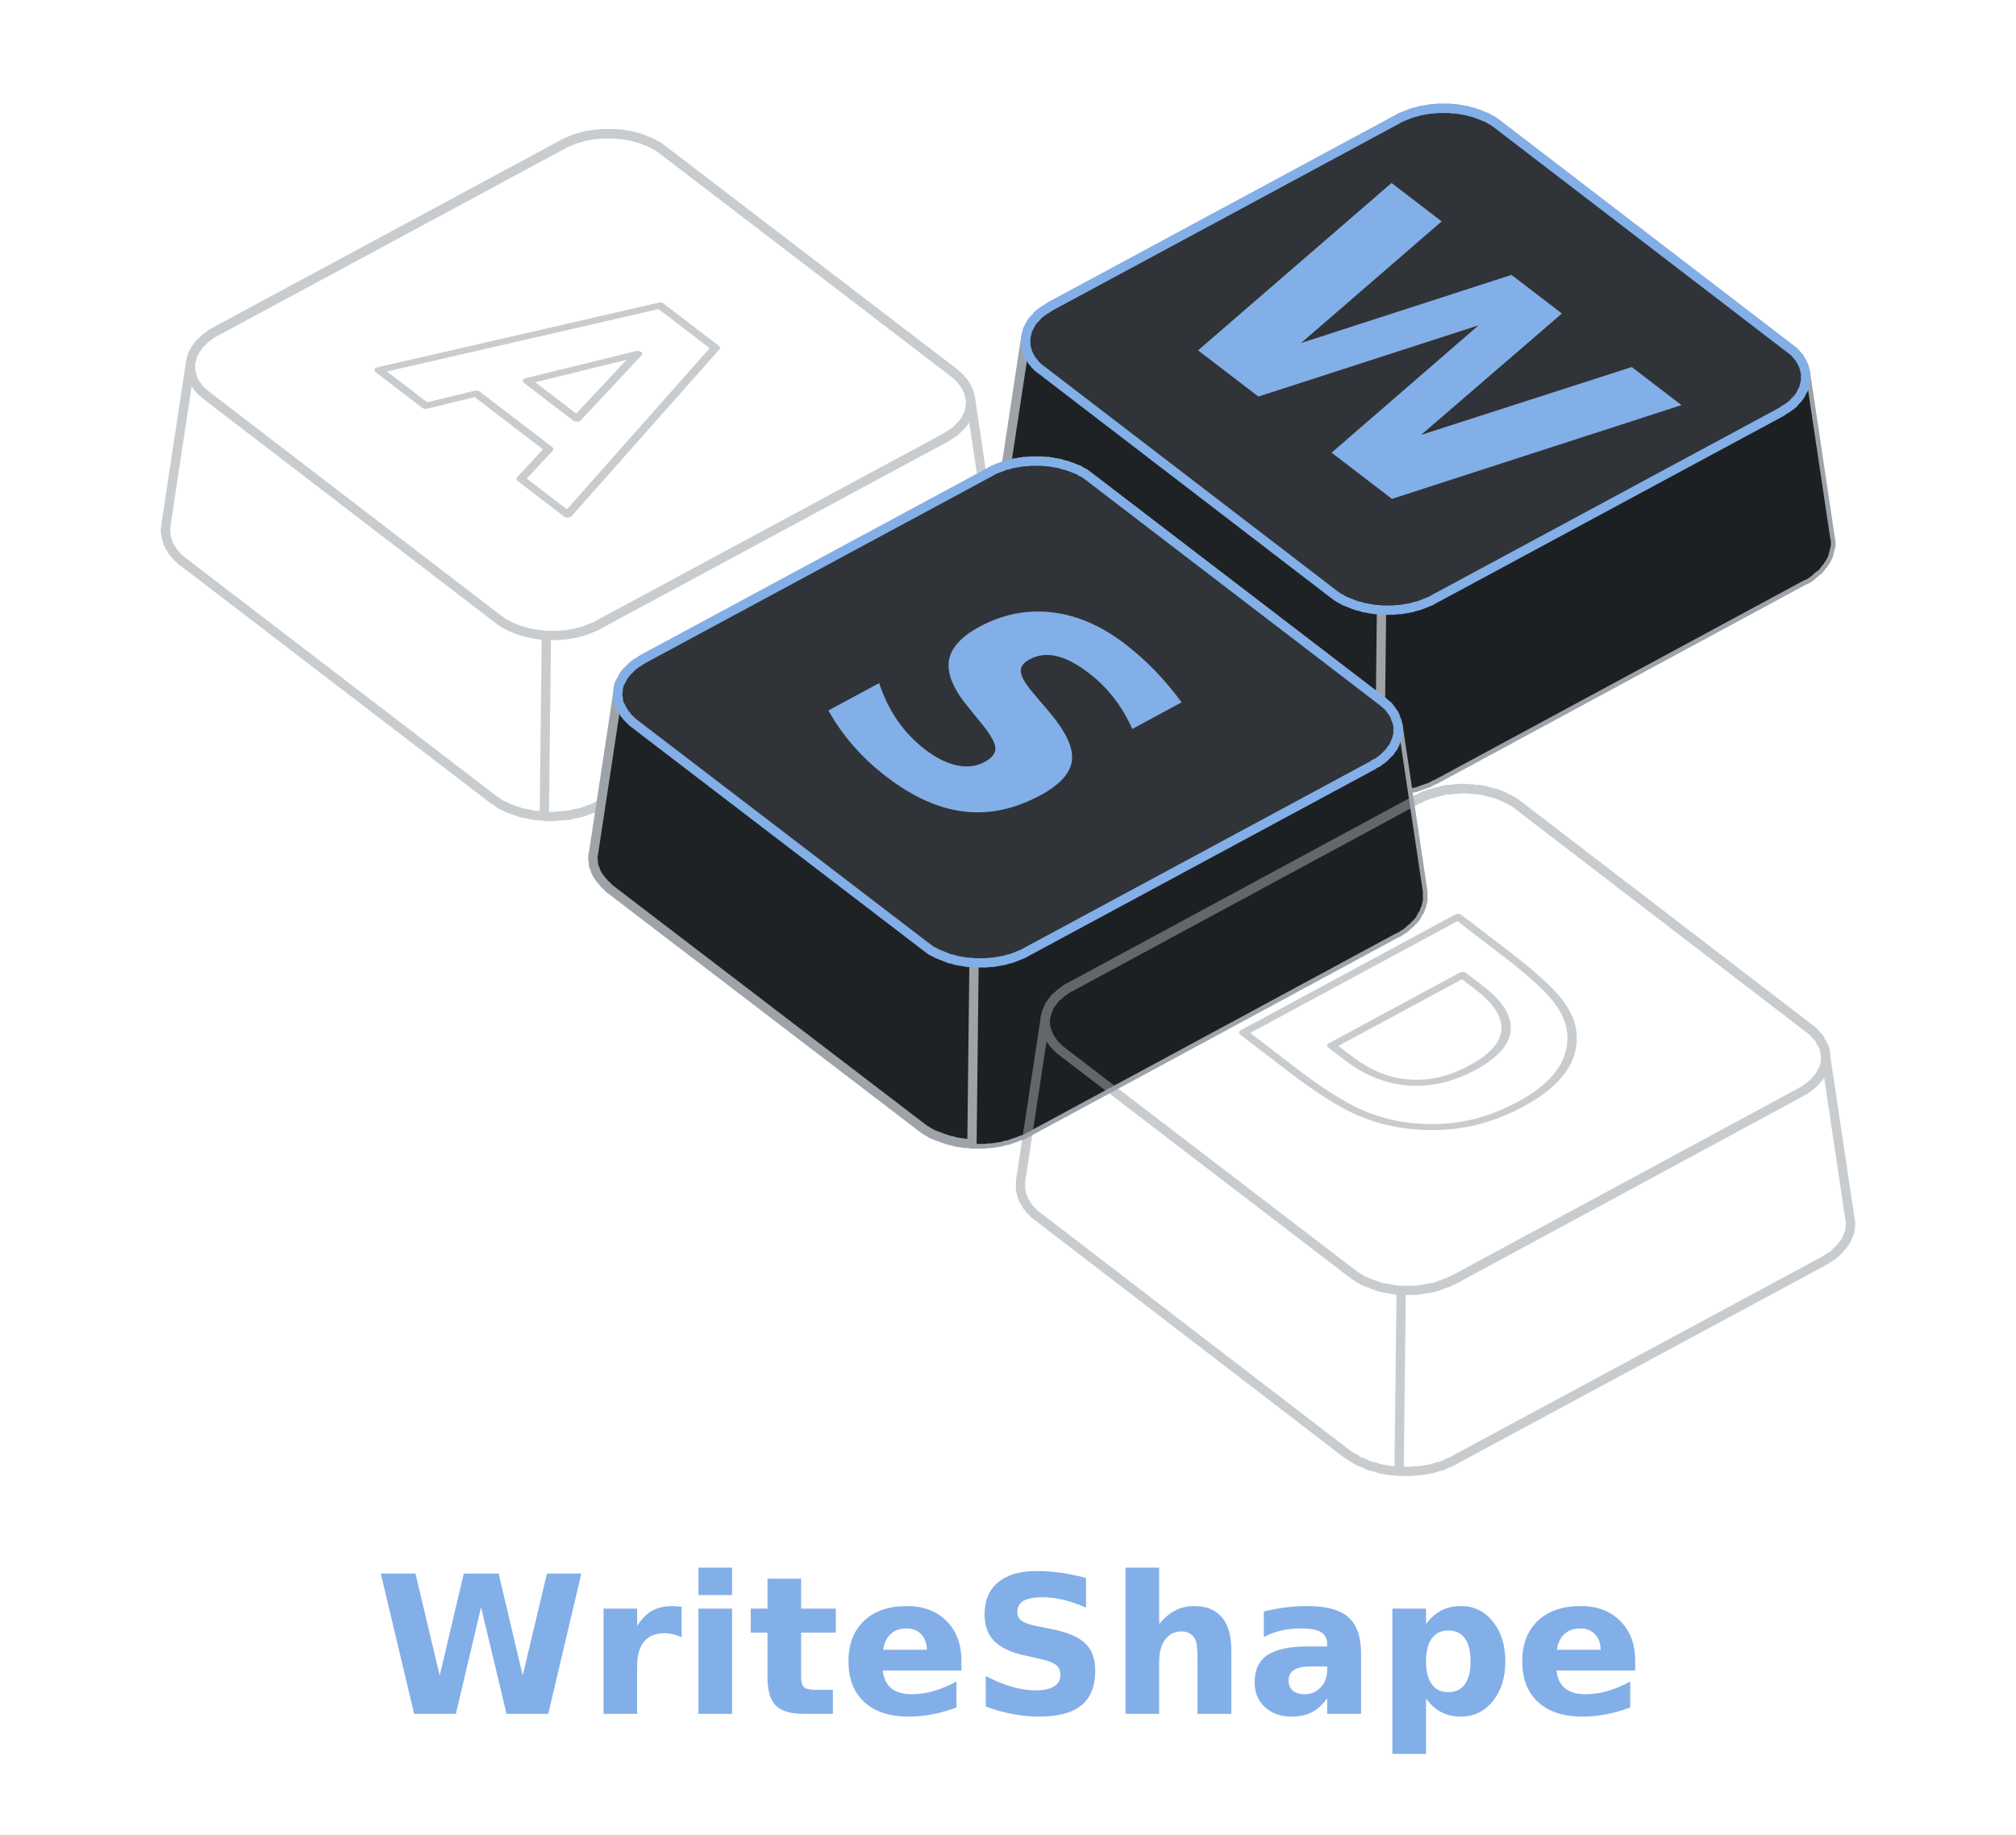
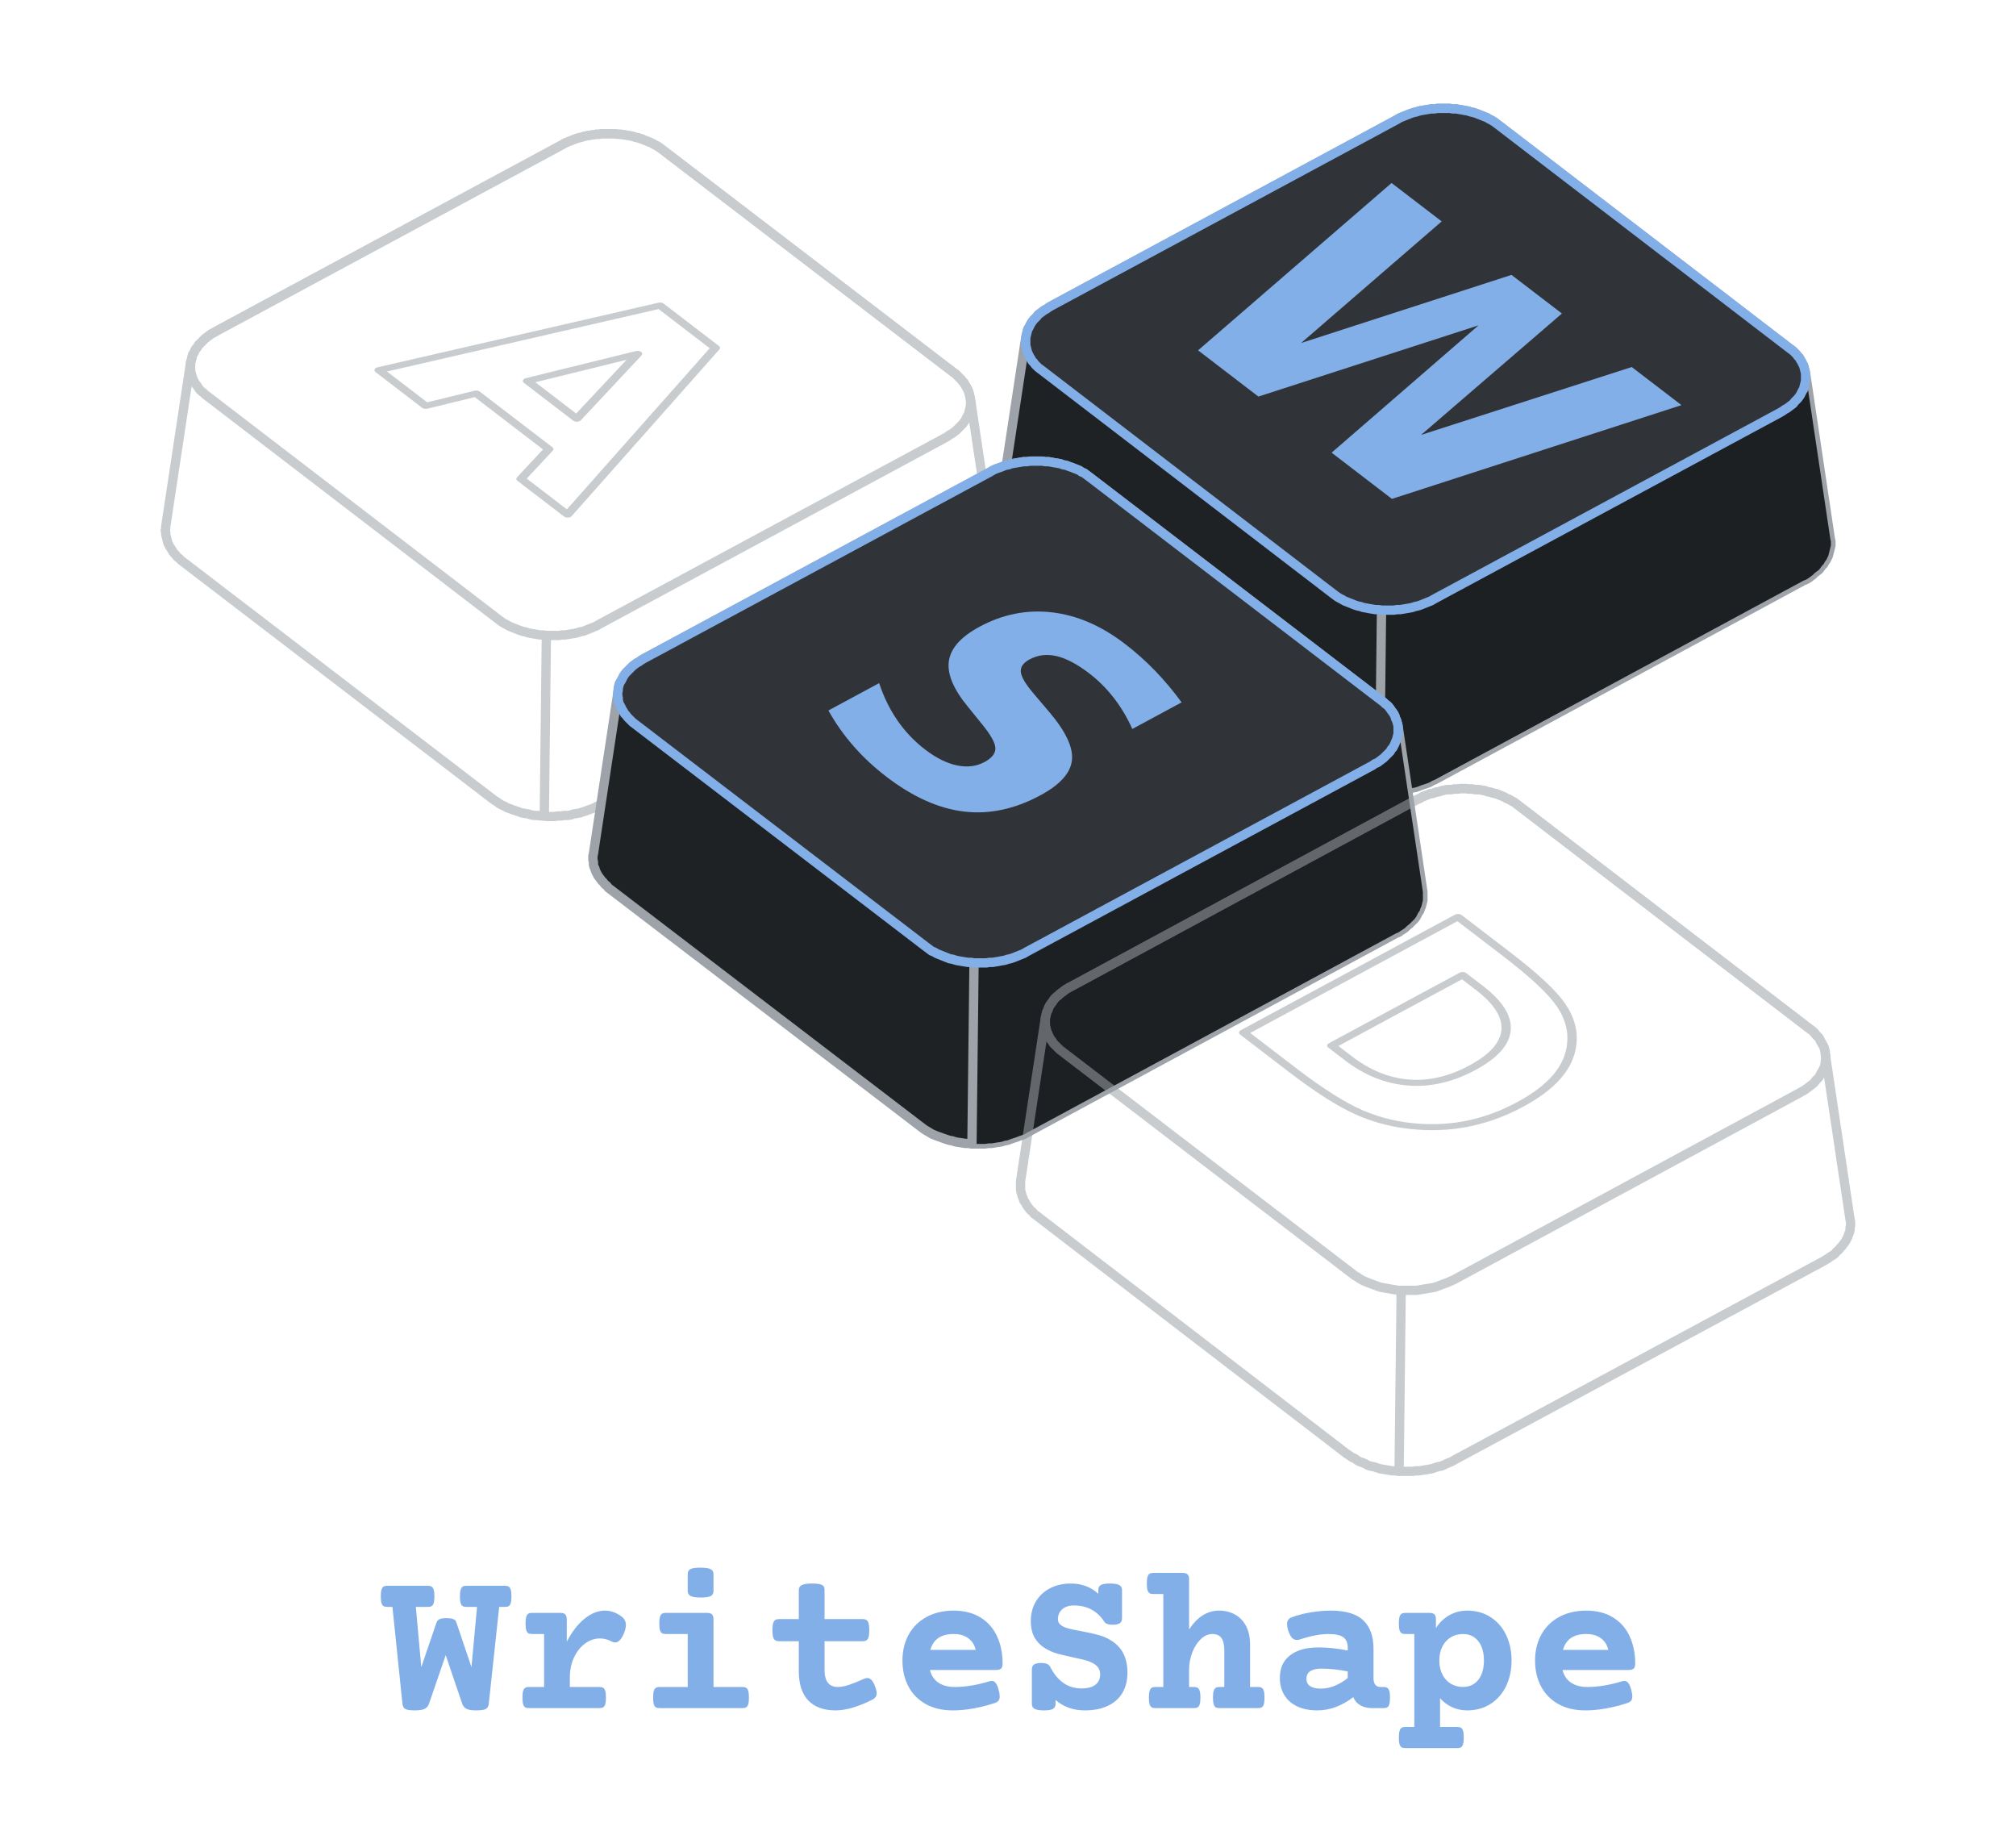
- <svg xmlns="http://www.w3.org/2000/svg" width="900" height="819" viewBox="0 0 900 819" fill="none" role="img" aria-label="WriteShape" focusable="false">
+ <svg xmlns="http://www.w3.org/2000/svg" width="900" height="817" viewBox="0 0 900 817" fill="none" role="img" aria-label="WriteShape" focusable="false">
  <g transform="translate(631.9877 233.9838) scale(230.8589)">
    <g>
      <polygon points="-0.803,-0.037 -0.803,-0.041 -0.802,-0.045 -0.754,-0.361 -0.753,-0.365 -0.752,-0.369 -0.751,-0.373 -0.75,-0.377 -0.748,-0.38 -0.746,-0.384 -0.744,-0.388 -0.742,-0.391 -0.739,-0.395 -0.736,-0.398 -0.733,-0.401 -0.73,-0.405 -0.726,-0.408 -0.722,-0.411 -0.718,-0.414 -0.714,-0.416 -0.71,-0.419 -0.705,-0.422 -0.035,-0.783 -0.03,-0.786 -0.025,-0.788 -0.02,-0.79 -0.015,-0.792 -0.01,-0.794 -0.004,-0.796 0.001,-0.797 0.007,-0.799 0.012,-0.8 0.018,-0.801 0.024,-0.802 0.03,-0.803 0.036,-0.803 0.042,-0.804 0.048,-0.804 0.054,-0.804 0.06,-0.804 0.066,-0.804 0.072,-0.803 0.078,-0.803 0.084,-0.802 0.09,-0.801 0.095,-0.8 0.101,-0.799 0.107,-0.797 0.112,-0.796 0.118,-0.794 0.123,-0.792 0.128,-0.79 0.133,-0.788 0.138,-0.786 0.143,-0.783 0.147,-0.781 0.152,-0.778 0.156,-0.775 0.16,-0.772 0.722,-0.341 0.726,-0.338 0.73,-0.335 0.733,-0.332 0.736,-0.329 0.739,-0.325 0.742,-0.322 0.744,-0.318 0.746,-0.315 0.748,-0.311 0.75,-0.307 0.751,-0.304 0.752,-0.3 0.753,-0.296 0.754,-0.292 0.802,0.029 0.803,0.033 0.803,0.037 0.803,0.041 0.802,0.045 0.801,0.049 0.8,0.053 0.799,0.057 0.798,0.061 0.796,0.065 0.794,0.069 0.791,0.073 0.789,0.077 0.786,0.08 0.783,0.084 0.78,0.088 0.776,0.091 0.772,0.094 0.768,0.098 0.764,0.101 0.76,0.104 0.755,0.107 0.75,0.109 0.037,0.494 0.032,0.496 0.027,0.499 0.022,0.501 0.016,0.503 0.01,0.505 0.005,0.507 -0.001,0.509 -0.007,0.51 -0.013,0.512 -0.019,0.513 -0.026,0.514 -0.032,0.514 -0.038,0.515 -0.045,0.516 -0.051,0.516 -0.057,0.516 -0.064,0.516 -0.07,0.516 -0.077,0.515 -0.083,0.514 -0.089,0.514 -0.095,0.513 -0.102,0.512 -0.108,0.51 -0.114,0.509 -0.119,0.507 -0.125,0.505 -0.131,0.503 -0.136,0.501 -0.142,0.499 -0.147,0.496 -0.152,0.494 -0.157,0.491 -0.161,0.488 -0.166,0.485 -0.17,0.482 -0.768,0.024 -0.772,0.021 -0.776,0.017 -0.78,0.014 -0.783,0.01 -0.786,0.007 -0.789,0.003 -0.791,-0.001 -0.794,-0.005 -0.796,-0.008 -0.798,-0.012 -0.799,-0.016 -0.8,-0.02 -0.801,-0.025 -0.802,-0.029 -0.803,-0.033" fill="#1f2225" stroke="#9da3a8" stroke-width=".018" stroke-linejoin="round" />
      <polygon points="0.754,-0.292 0.754,-0.288 0.754,-0.284 0.754,-0.28 0.754,-0.277 0.753,-0.273 0.752,-0.269 0.751,-0.265 0.75,-0.261 0.748,-0.258 0.746,-0.254 0.744,-0.25 0.742,-0.247 0.739,-0.243 0.736,-0.24 0.733,-0.237 0.73,-0.233 0.726,-0.23 0.722,-0.227 0.718,-0.224 0.714,-0.222 0.71,-0.219 0.705,-0.216 0.035,0.145 0.03,0.148 0.025,0.15 0.02,0.152 0.015,0.154 0.01,0.156 0.004,0.158 -0.001,0.159 -0.007,0.161 -0.012,0.162 -0.018,0.163 -0.024,0.164 -0.03,0.165 -0.036,0.165 -0.042,0.166 -0.048,0.166 -0.054,0.166 -0.06,0.166 -0.066,0.166 -0.07,0.516 -0.064,0.516 -0.057,0.516 -0.051,0.516 -0.045,0.516 -0.038,0.515 -0.032,0.514 -0.026,0.514 -0.019,0.513 -0.013,0.512 -0.007,0.51 -0.001,0.509 0.005,0.507 0.01,0.505 0.016,0.503 0.022,0.501 0.027,0.499 0.032,0.496 0.037,0.494 0.75,0.109 0.755,0.107 0.76,0.104 0.764,0.101 0.768,0.098 0.772,0.094 0.776,0.091 0.78,0.088 0.783,0.084 0.786,0.08 0.789,0.077 0.791,0.073 0.794,0.069 0.796,0.065 0.798,0.061 0.799,0.057 0.8,0.053 0.801,0.049 0.802,0.045 0.803,0.041 0.803,0.037 0.803,0.033 0.802,0.029" fill="#1d2023" />
      <path d="M-0.066,0.166 L-0.07,0.516" stroke="#9da3a8" stroke-width=".018" stroke-linecap="round" />
      <polygon points="0.722,-0.341 0.726,-0.338 0.73,-0.335 0.733,-0.332 0.736,-0.329 0.739,-0.325 0.742,-0.322 0.744,-0.318 0.746,-0.315 0.748,-0.311 0.75,-0.307 0.751,-0.304 0.752,-0.3 0.753,-0.296 0.754,-0.292 0.754,-0.288 0.754,-0.284 0.754,-0.28 0.754,-0.277 0.753,-0.273 0.752,-0.269 0.751,-0.265 0.75,-0.261 0.748,-0.258 0.746,-0.254 0.744,-0.25 0.742,-0.247 0.739,-0.243 0.736,-0.24 0.733,-0.237 0.73,-0.233 0.726,-0.23 0.722,-0.227 0.718,-0.224 0.714,-0.222 0.71,-0.219 0.705,-0.216 0.035,0.145 0.03,0.148 0.025,0.15 0.02,0.152 0.015,0.154 0.01,0.156 0.004,0.158 -0.001,0.159 -0.007,0.161 -0.012,0.162 -0.018,0.163 -0.024,0.164 -0.03,0.165 -0.036,0.165 -0.042,0.166 -0.048,0.166 -0.054,0.166 -0.06,0.166 -0.066,0.166 -0.072,0.165 -0.078,0.165 -0.084,0.164 -0.09,0.163 -0.095,0.162 -0.101,0.161 -0.107,0.159 -0.112,0.158 -0.118,0.156 -0.123,0.154 -0.128,0.152 -0.133,0.15 -0.138,0.148 -0.143,0.145 -0.147,0.143 -0.152,0.14 -0.156,0.137 -0.16,0.134 -0.722,-0.297 -0.726,-0.3 -0.73,-0.303 -0.733,-0.306 -0.736,-0.309 -0.739,-0.313 -0.742,-0.316 -0.744,-0.32 -0.746,-0.323 -0.748,-0.327 -0.75,-0.331 -0.751,-0.334 -0.752,-0.338 -0.753,-0.342 -0.754,-0.346 -0.754,-0.35 -0.754,-0.354 -0.754,-0.358 -0.754,-0.361 -0.753,-0.365 -0.752,-0.369 -0.751,-0.373 -0.75,-0.377 -0.748,-0.38 -0.746,-0.384 -0.744,-0.388 -0.742,-0.391 -0.739,-0.395 -0.736,-0.398 -0.733,-0.401 -0.73,-0.405 -0.726,-0.408 -0.722,-0.411 -0.718,-0.414 -0.714,-0.416 -0.71,-0.419 -0.705,-0.422 -0.035,-0.783 -0.03,-0.786 -0.025,-0.788 -0.02,-0.79 -0.015,-0.792 -0.01,-0.794 -0.004,-0.796 0.001,-0.797 0.007,-0.799 0.012,-0.8 0.018,-0.801 0.024,-0.802 0.03,-0.803 0.036,-0.803 0.042,-0.804 0.048,-0.804 0.054,-0.804 0.06,-0.804 0.066,-0.804 0.072,-0.803 0.078,-0.803 0.084,-0.802 0.09,-0.801 0.095,-0.8 0.101,-0.799 0.107,-0.797 0.112,-0.796 0.118,-0.794 0.123,-0.792 0.128,-0.79 0.133,-0.788 0.138,-0.786 0.143,-0.783 0.147,-0.781 0.152,-0.778 0.156,-0.775 0.16,-0.772" fill="#303438" stroke="#83afe8" stroke-width=".018" stroke-linejoin="round" />
      <path d="M61 1493H430L688 408L944 1493H1315L1571 408L1829 1493H2195L1843 0H1399L1128 1135L860 0H416Z" transform="matrix(0.0002626982,0.0002012385,0.0003130715,-0.0001688591,-0.5300314,-0.4199347)" fill="#83afe8" />
    </g>
    <g opacity="0.55">
      <polygon points="-2.418,0.012 -2.417,0.008 -2.417,0.004 -2.369,-0.313 -2.368,-0.316 -2.367,-0.32 -2.366,-0.324 -2.365,-0.328 -2.363,-0.331 -2.361,-0.335 -2.359,-0.339 -2.356,-0.342 -2.354,-0.346 -2.351,-0.349 -2.348,-0.352 -2.344,-0.356 -2.341,-0.359 -2.337,-0.362 -2.333,-0.365 -2.329,-0.368 -2.325,-0.37 -2.32,-0.373 -1.65,-0.734 -1.645,-0.737 -1.64,-0.739 -1.635,-0.741 -1.63,-0.743 -1.625,-0.745 -1.619,-0.747 -1.614,-0.748 -1.608,-0.75 -1.603,-0.751 -1.597,-0.752 -1.591,-0.753 -1.585,-0.754 -1.579,-0.754 -1.573,-0.755 -1.567,-0.755 -1.561,-0.755 -1.555,-0.755 -1.549,-0.755 -1.543,-0.754 -1.537,-0.754 -1.531,-0.753 -1.525,-0.752 -1.519,-0.751 -1.514,-0.75 -1.508,-0.748 -1.503,-0.747 -1.497,-0.745 -1.492,-0.743 -1.487,-0.741 -1.482,-0.739 -1.477,-0.737 -1.472,-0.734 -1.468,-0.732 -1.463,-0.729 -1.459,-0.726 -1.455,-0.723 -0.893,-0.293 -0.889,-0.29 -0.885,-0.286 -0.882,-0.283 -0.879,-0.28 -0.876,-0.276 -0.873,-0.273 -0.871,-0.269 -0.869,-0.266 -0.867,-0.262 -0.865,-0.258 -0.864,-0.255 -0.863,-0.251 -0.862,-0.247 -0.861,-0.243 -0.813,0.078 -0.812,0.082 -0.812,0.086 -0.812,0.09 -0.813,0.094 -0.814,0.098 -0.815,0.102 -0.816,0.106 -0.817,0.11 -0.819,0.114 -0.821,0.118 -0.823,0.122 -0.826,0.126 -0.829,0.129 -0.832,0.133 -0.835,0.137 -0.839,0.14 -0.843,0.143 -0.847,0.146 -0.851,0.15 -0.855,0.153 -0.86,0.155 -0.865,0.158 -1.578,0.543 -1.583,0.545 -1.588,0.548 -1.593,0.55 -1.599,0.552 -1.604,0.554 -1.61,0.556 -1.616,0.558 -1.622,0.559 -1.628,0.56 -1.634,0.562 -1.64,0.563 -1.647,0.563 -1.653,0.564 -1.659,0.564 -1.666,0.565 -1.672,0.565 -1.679,0.565 -1.685,0.564 -1.691,0.564 -1.698,0.563 -1.704,0.563 -1.71,0.562 -1.716,0.56 -1.723,0.559 -1.729,0.558 -1.734,0.556 -1.74,0.554 -1.746,0.552 -1.751,0.55 -1.757,0.548 -1.762,0.545 -1.767,0.543 -1.772,0.54 -1.776,0.537 -1.781,0.534 -1.785,0.531 -2.383,0.073 -2.387,0.07 -2.391,0.066 -2.395,0.063 -2.398,0.059 -2.401,0.056 -2.404,0.052 -2.406,0.048 -2.409,0.044 -2.411,0.04 -2.413,0.036 -2.414,0.032 -2.415,0.028 -2.416,0.024 -2.417,0.02 -2.417,0.016" fill="none" stroke="#9da3a8" stroke-width=".018" stroke-linejoin="round" />
      <path d="M-1.681,0.215 L-1.685,0.564" stroke="#9da3a8" stroke-width=".018" stroke-linecap="round" />
      <polygon points="-0.893,-0.293 -0.889,-0.29 -0.885,-0.286 -0.882,-0.283 -0.879,-0.28 -0.876,-0.276 -0.873,-0.273 -0.871,-0.269 -0.869,-0.266 -0.867,-0.262 -0.865,-0.258 -0.864,-0.255 -0.863,-0.251 -0.862,-0.247 -0.861,-0.243 -0.861,-0.239 -0.86,-0.235 -0.861,-0.232 -0.861,-0.228 -0.862,-0.224 -0.863,-0.22 -0.864,-0.216 -0.865,-0.212 -0.867,-0.209 -0.869,-0.205 -0.871,-0.201 -0.873,-0.198 -0.876,-0.194 -0.879,-0.191 -0.882,-0.188 -0.885,-0.185 -0.889,-0.181 -0.893,-0.178 -0.897,-0.175 -0.901,-0.173 -0.905,-0.17 -0.91,-0.167 -1.58,0.194 -1.585,0.197 -1.59,0.199 -1.595,0.201 -1.6,0.203 -1.605,0.205 -1.61,0.207 -1.616,0.208 -1.622,0.21 -1.627,0.211 -1.633,0.212 -1.639,0.213 -1.645,0.214 -1.651,0.214 -1.657,0.215 -1.663,0.215 -1.669,0.215 -1.675,0.215 -1.681,0.215 -1.687,0.214 -1.693,0.214 -1.699,0.213 -1.705,0.212 -1.71,0.211 -1.716,0.21 -1.722,0.208 -1.727,0.207 -1.733,0.205 -1.738,0.203 -1.743,0.201 -1.748,0.199 -1.753,0.197 -1.758,0.194 -1.762,0.192 -1.767,0.189 -1.771,0.186 -1.775,0.183 -2.337,-0.248 -2.341,-0.251 -2.344,-0.254 -2.348,-0.257 -2.351,-0.26 -2.354,-0.264 -2.356,-0.267 -2.359,-0.271 -2.361,-0.274 -2.363,-0.278 -2.365,-0.282 -2.366,-0.286 -2.367,-0.289 -2.368,-0.293 -2.369,-0.297 -2.369,-0.301 -2.369,-0.305 -2.369,-0.309 -2.369,-0.313 -2.368,-0.316 -2.367,-0.32 -2.366,-0.324 -2.365,-0.328 -2.363,-0.331 -2.361,-0.335 -2.359,-0.339 -2.356,-0.342 -2.354,-0.346 -2.351,-0.349 -2.348,-0.352 -2.344,-0.356 -2.341,-0.359 -2.337,-0.362 -2.333,-0.365 -2.329,-0.368 -2.325,-0.37 -2.32,-0.373 -1.65,-0.734 -1.645,-0.737 -1.64,-0.739 -1.635,-0.741 -1.63,-0.743 -1.625,-0.745 -1.619,-0.747 -1.614,-0.748 -1.608,-0.75 -1.603,-0.751 -1.597,-0.752 -1.591,-0.753 -1.585,-0.754 -1.579,-0.754 -1.573,-0.755 -1.567,-0.755 -1.561,-0.755 -1.555,-0.755 -1.549,-0.755 -1.543,-0.754 -1.537,-0.754 -1.531,-0.753 -1.525,-0.752 -1.519,-0.751 -1.514,-0.75 -1.508,-0.748 -1.503,-0.747 -1.497,-0.745 -1.492,-0.743 -1.487,-0.741 -1.482,-0.739 -1.477,-0.737 -1.472,-0.734 -1.468,-0.732 -1.463,-0.729 -1.459,-0.726 -1.455,-0.723" fill="none" stroke="#9da3a8" stroke-width=".018" stroke-linejoin="round" />
      <path d="M1094 272H492L397 0H10L563 1493H1022L1575 0H1188ZM588 549H997L793 1143Z" transform="matrix(0.0002329588,0.0001784568,0.0002776294,-0.000149743,-2.00679,-0.2997534)" fill="none" stroke="#9da3a8" stroke-width="50" stroke-linejoin="round" />
    </g>
    <g>
      <polygon points="-1.591,0.645 -1.591,0.641 -1.59,0.637 -1.542,0.321 -1.542,0.317 -1.541,0.313 -1.54,0.309 -1.538,0.305 -1.536,0.302 -1.534,0.298 -1.532,0.294 -1.53,0.291 -1.527,0.287 -1.524,0.284 -1.521,0.281 -1.518,0.278 -1.514,0.274 -1.51,0.271 -1.506,0.268 -1.502,0.266 -1.498,0.263 -1.493,0.26 -0.823,-0.101 -0.818,-0.104 -0.814,-0.106 -0.809,-0.108 -0.803,-0.11 -0.798,-0.112 -0.793,-0.114 -0.787,-0.115 -0.782,-0.117 -0.776,-0.118 -0.77,-0.119 -0.764,-0.12 -0.758,-0.121 -0.752,-0.121 -0.746,-0.122 -0.74,-0.122 -0.734,-0.122 -0.728,-0.122 -0.722,-0.122 -0.716,-0.121 -0.71,-0.121 -0.704,-0.12 -0.699,-0.119 -0.693,-0.118 -0.687,-0.117 -0.682,-0.115 -0.676,-0.114 -0.671,-0.112 -0.665,-0.11 -0.66,-0.108 -0.655,-0.106 -0.65,-0.104 -0.646,-0.101 -0.641,-0.099 -0.637,-0.096 -0.633,-0.093 -0.629,-0.09 -0.066,0.341 -0.062,0.344 -0.059,0.347 -0.055,0.35 -0.052,0.353 -0.049,0.357 -0.047,0.36 -0.044,0.364 -0.042,0.367 -0.04,0.371 -0.039,0.375 -0.037,0.379 -0.036,0.382 -0.035,0.386 -0.034,0.39 0.014,0.711 0.014,0.715 0.014,0.719 0.014,0.723 0.014,0.727 0.013,0.731 0.012,0.735 0.011,0.739 0.009,0.743 0.008,0.747 0.005,0.751 0.003,0.755 0.001,0.759 -0.002,0.763 -0.005,0.766 -0.009,0.77 -0.012,0.773 -0.016,0.776 -0.02,0.78 -0.024,0.783 -0.029,0.786 -0.033,0.789 -0.038,0.791 -0.751,1.176 -0.756,1.179 -0.761,1.181 -0.767,1.183 -0.772,1.185 -0.778,1.187 -0.784,1.189 -0.789,1.191 -0.795,1.192 -0.801,1.194 -0.808,1.195 -0.814,1.196 -0.82,1.197 -0.826,1.197 -0.833,1.198 -0.839,1.198 -0.846,1.198 -0.852,1.198 -0.858,1.198 -0.865,1.197 -0.871,1.197 -0.877,1.196 -0.884,1.195 -0.89,1.194 -0.896,1.192 -0.902,1.191 -0.908,1.189 -0.914,1.187 -0.919,1.185 -0.925,1.183 -0.93,1.181 -0.935,1.179 -0.94,1.176 -0.945,1.173 -0.95,1.17 -0.954,1.167 -0.958,1.164 -1.557,0.706 -1.561,0.703 -1.564,0.699 -1.568,0.696 -1.571,0.692 -1.574,0.689 -1.577,0.685 -1.58,0.681 -1.582,0.678 -1.584,0.674 -1.586,0.67 -1.587,0.666 -1.589,0.662 -1.59,0.658 -1.59,0.653 -1.591,0.649" fill="#1f2225" stroke="#9da3a8" stroke-width=".018" stroke-linejoin="round" />
      <polygon points="-0.034,0.39 -0.034,0.394 -0.034,0.398 -0.034,0.402 -0.034,0.406 -0.035,0.409 -0.036,0.413 -0.037,0.417 -0.039,0.421 -0.04,0.424 -0.042,0.428 -0.044,0.432 -0.047,0.435 -0.049,0.439 -0.052,0.442 -0.055,0.445 -0.059,0.449 -0.062,0.452 -0.066,0.455 -0.07,0.458 -0.074,0.461 -0.079,0.463 -0.083,0.466 -0.753,0.827 -0.758,0.83 -0.763,0.832 -0.768,0.834 -0.773,0.836 -0.778,0.838 -0.784,0.84 -0.789,0.841 -0.795,0.843 -0.801,0.844 -0.806,0.845 -0.812,0.846 -0.818,0.847 -0.824,0.847 -0.83,0.848 -0.836,0.848 -0.842,0.848 -0.848,0.848 -0.854,0.848 -0.858,1.198 -0.852,1.198 -0.846,1.198 -0.839,1.198 -0.833,1.198 -0.826,1.197 -0.82,1.197 -0.814,1.196 -0.808,1.195 -0.801,1.194 -0.795,1.192 -0.789,1.191 -0.784,1.189 -0.778,1.187 -0.772,1.185 -0.767,1.183 -0.761,1.181 -0.756,1.179 -0.751,1.176 -0.038,0.791 -0.033,0.789 -0.029,0.786 -0.024,0.783 -0.02,0.78 -0.016,0.776 -0.012,0.773 -0.009,0.77 -0.005,0.766 -0.002,0.763 0.001,0.759 0.003,0.755 0.005,0.751 0.008,0.747 0.009,0.743 0.011,0.739 0.012,0.735 0.013,0.731 0.014,0.727 0.014,0.723 0.014,0.719 0.014,0.715 0.014,0.711" fill="#1d2023" />
      <path d="M-0.854,0.848 L-0.858,1.198" stroke="#9da3a8" stroke-width=".018" stroke-linecap="round" />
      <polygon points="-0.066,0.341 -0.062,0.344 -0.059,0.347 -0.055,0.35 -0.052,0.353 -0.049,0.357 -0.047,0.36 -0.044,0.364 -0.042,0.367 -0.04,0.371 -0.039,0.375 -0.037,0.379 -0.036,0.382 -0.035,0.386 -0.034,0.39 -0.034,0.394 -0.034,0.398 -0.034,0.402 -0.034,0.406 -0.035,0.409 -0.036,0.413 -0.037,0.417 -0.039,0.421 -0.04,0.424 -0.042,0.428 -0.044,0.432 -0.047,0.435 -0.049,0.439 -0.052,0.442 -0.055,0.445 -0.059,0.449 -0.062,0.452 -0.066,0.455 -0.07,0.458 -0.074,0.461 -0.079,0.463 -0.083,0.466 -0.753,0.827 -0.758,0.83 -0.763,0.832 -0.768,0.834 -0.773,0.836 -0.778,0.838 -0.784,0.84 -0.789,0.841 -0.795,0.843 -0.801,0.844 -0.806,0.845 -0.812,0.846 -0.818,0.847 -0.824,0.847 -0.83,0.848 -0.836,0.848 -0.842,0.848 -0.848,0.848 -0.854,0.848 -0.86,0.847 -0.866,0.847 -0.872,0.846 -0.878,0.845 -0.884,0.844 -0.889,0.843 -0.895,0.841 -0.901,0.84 -0.906,0.838 -0.911,0.836 -0.916,0.834 -0.921,0.832 -0.926,0.83 -0.931,0.827 -0.936,0.825 -0.94,0.822 -0.944,0.819 -0.948,0.816 -1.51,0.386 -1.514,0.383 -1.518,0.379 -1.521,0.376 -1.524,0.373 -1.527,0.369 -1.53,0.366 -1.532,0.362 -1.534,0.359 -1.536,0.355 -1.538,0.351 -1.54,0.348 -1.541,0.344 -1.542,0.34 -1.542,0.336 -1.543,0.332 -1.543,0.328 -1.543,0.325 -1.542,0.321 -1.542,0.317 -1.541,0.313 -1.54,0.309 -1.538,0.305 -1.536,0.302 -1.534,0.298 -1.532,0.294 -1.53,0.291 -1.527,0.287 -1.524,0.284 -1.521,0.281 -1.518,0.278 -1.514,0.274 -1.51,0.271 -1.506,0.268 -1.502,0.266 -1.498,0.263 -1.493,0.26 -0.823,-0.101 -0.818,-0.104 -0.814,-0.106 -0.809,-0.108 -0.803,-0.11 -0.798,-0.112 -0.793,-0.114 -0.787,-0.115 -0.782,-0.117 -0.776,-0.118 -0.77,-0.119 -0.764,-0.12 -0.758,-0.121 -0.752,-0.121 -0.746,-0.122 -0.74,-0.122 -0.734,-0.122 -0.728,-0.122 -0.722,-0.122 -0.716,-0.121 -0.71,-0.121 -0.704,-0.12 -0.699,-0.119 -0.693,-0.118 -0.687,-0.117 -0.682,-0.115 -0.676,-0.114 -0.671,-0.112 -0.665,-0.11 -0.66,-0.108 -0.655,-0.106 -0.65,-0.104 -0.646,-0.101 -0.641,-0.099 -0.637,-0.096 -0.633,-0.093 -0.629,-0.09" fill="#303438" stroke="#83afe8" stroke-width=".018" stroke-linejoin="round" />
      <path d="M1227 1446V1130Q1104 1185 987.0 1213.0Q870 1241 766 1241Q628 1241 562.0 1203.0Q496 1165 496 1085Q496 1025 540.5 991.5Q585 958 702 934L866 901Q1115 851 1220.0 749.0Q1325 647 1325 459Q1325 212 1178.5 91.5Q1032 -29 731 -29Q589 -29 446.0 -2.0Q303 25 160 78V403Q303 327 436.5 288.5Q570 250 694 250Q820 250 887.0 292.0Q954 334 954 412Q954 482 908.5 520.0Q863 558 727 588L578 621Q354 669 250.5 774.0Q147 879 147 1057Q147 1280 291.0 1400.0Q435 1520 705 1520Q828 1520 958.0 1501.5Q1088 1483 1227 1446Z" transform="matrix(0.000253201,0.0001939632,0.0003017532,-0.0001627545,-1.19962,0.3416896)" fill="#83afe8" />
    </g>
    <g opacity="0.55">
      <polygon points="-0.764,1.278 -0.764,1.274 -0.764,1.27 -0.716,0.954 -0.715,0.95 -0.714,0.946 -0.713,0.942 -0.711,0.939 -0.71,0.935 -0.708,0.931 -0.706,0.928 -0.703,0.924 -0.701,0.921 -0.698,0.917 -0.695,0.914 -0.691,0.911 -0.688,0.908 -0.684,0.905 -0.68,0.902 -0.676,0.899 -0.671,0.896 -0.667,0.894 0.003,0.532 0.008,0.53 0.013,0.527 0.018,0.525 0.023,0.523 0.028,0.521 0.034,0.52 0.039,0.518 0.045,0.517 0.051,0.515 0.056,0.514 0.062,0.513 0.068,0.513 0.074,0.512 0.08,0.512 0.086,0.511 0.092,0.511 0.098,0.511 0.104,0.512 0.11,0.512 0.116,0.513 0.122,0.513 0.128,0.514 0.134,0.515 0.139,0.517 0.145,0.518 0.151,0.52 0.156,0.521 0.161,0.523 0.166,0.525 0.171,0.527 0.176,0.53 0.181,0.532 0.186,0.535 0.19,0.537 0.194,0.54 0.198,0.543 0.76,0.974 0.764,0.977 0.768,0.98 0.771,0.983 0.774,0.987 0.777,0.99 0.78,0.993 0.782,0.997 0.784,1.001 0.786,1.004 0.788,1.008 0.79,1.012 0.791,1.016 0.792,1.019 0.792,1.023 0.84,1.344 0.841,1.348 0.841,1.352 0.841,1.356 0.84,1.36 0.84,1.365 0.839,1.369 0.837,1.373 0.836,1.377 0.834,1.381 0.832,1.385 0.83,1.388 0.827,1.392 0.824,1.396 0.821,1.399 0.818,1.403 0.814,1.406 0.811,1.41 0.807,1.413 0.802,1.416 0.798,1.419 0.793,1.422 0.788,1.425 0.075,1.809 0.07,1.812 0.065,1.814 0.06,1.816 0.054,1.819 0.049,1.821 0.043,1.822 0.037,1.824 0.031,1.826 0.025,1.827 0.019,1.828 0.013,1.829 0.006,1.83 0,1.83 -0.006,1.831 -0.013,1.831 -0.019,1.831 -0.025,1.831 -0.032,1.831 -0.038,1.83 -0.045,1.83 -0.051,1.829 -0.057,1.828 -0.063,1.827 -0.069,1.826 -0.075,1.824 -0.081,1.822 -0.087,1.821 -0.093,1.819 -0.098,1.816 -0.103,1.814 -0.109,1.812 -0.114,1.809 -0.118,1.806 -0.123,1.804 -0.127,1.801 -0.132,1.798 -0.73,1.339 -0.734,1.336 -0.738,1.333 -0.741,1.329 -0.745,1.326 -0.748,1.322 -0.751,1.318 -0.753,1.315 -0.755,1.311 -0.758,1.307 -0.759,1.303 -0.761,1.299 -0.762,1.295 -0.763,1.291 -0.764,1.287 -0.764,1.283" fill="none" stroke="#9da3a8" stroke-width=".018" stroke-linejoin="round" />
      <path d="M-0.028,1.481 L-0.032,1.831" stroke="#9da3a8" stroke-width=".018" stroke-linecap="round" />
      <polygon points="0.76,0.974 0.764,0.977 0.768,0.98 0.771,0.983 0.774,0.987 0.777,0.99 0.78,0.993 0.782,0.997 0.784,1.001 0.786,1.004 0.788,1.008 0.79,1.012 0.791,1.016 0.792,1.019 0.792,1.023 0.793,1.027 0.793,1.031 0.793,1.035 0.792,1.039 0.792,1.043 0.791,1.046 0.79,1.05 0.788,1.054 0.786,1.058 0.784,1.061 0.782,1.065 0.78,1.069 0.777,1.072 0.774,1.075 0.771,1.079 0.768,1.082 0.764,1.085 0.76,1.088 0.756,1.091 0.752,1.094 0.748,1.096 0.743,1.099 0.073,1.461 0.068,1.463 0.064,1.465 0.059,1.467 0.053,1.469 0.048,1.471 0.043,1.473 0.037,1.475 0.032,1.476 0.026,1.477 0.02,1.478 0.014,1.479 0.008,1.48 0.002,1.481 -0.004,1.481 -0.01,1.481 -0.016,1.481 -0.022,1.481 -0.028,1.481 -0.034,1.481 -0.04,1.48 -0.046,1.479 -0.051,1.478 -0.057,1.477 -0.063,1.476 -0.068,1.475 -0.074,1.473 -0.079,1.471 -0.085,1.469 -0.09,1.467 -0.095,1.465 -0.1,1.463 -0.104,1.461 -0.109,1.458 -0.113,1.455 -0.117,1.453 -0.121,1.45 -0.684,1.019 -0.688,1.016 -0.691,1.013 -0.695,1.009 -0.698,1.006 -0.701,1.003 -0.703,0.999 -0.706,0.996 -0.708,0.992 -0.71,0.988 -0.711,0.985 -0.713,0.981 -0.714,0.977 -0.715,0.973 -0.716,0.969 -0.716,0.966 -0.716,0.962 -0.716,0.958 -0.716,0.954 -0.715,0.95 -0.714,0.946 -0.713,0.942 -0.711,0.939 -0.71,0.935 -0.708,0.931 -0.706,0.928 -0.703,0.924 -0.701,0.921 -0.698,0.917 -0.695,0.914 -0.691,0.911 -0.688,0.908 -0.684,0.905 -0.68,0.902 -0.676,0.899 -0.671,0.896 -0.667,0.894 0.003,0.532 0.008,0.53 0.013,0.527 0.018,0.525 0.023,0.523 0.028,0.521 0.034,0.52 0.039,0.518 0.045,0.517 0.051,0.515 0.056,0.514 0.062,0.513 0.068,0.513 0.074,0.512 0.08,0.512 0.086,0.511 0.092,0.511 0.098,0.511 0.104,0.512 0.11,0.512 0.116,0.513 0.122,0.513 0.128,0.514 0.134,0.515 0.139,0.517 0.145,0.518 0.151,0.52 0.156,0.521 0.161,0.523 0.166,0.525 0.171,0.527 0.176,0.53 0.181,0.532 0.186,0.535 0.19,0.537 0.194,0.54 0.198,0.543" fill="none" stroke="#9da3a8" stroke-width=".018" stroke-linejoin="round" />
      <path d="M573 1202V291H711Q947 291 1071.5 408.0Q1196 525 1196 748Q1196 970 1072.0 1086.0Q948 1202 711 1202ZM188 1493H594Q934 1493 1100.5 1444.5Q1267 1396 1386 1280Q1491 1179 1542.0 1047.0Q1593 915 1593 748Q1593 579 1542.0 446.5Q1491 314 1386 213Q1266 97 1098.0 48.5Q930 0 594 0H188Z" transform="matrix(0.0002329588,0.0001784568,0.0002776294,-0.000149743,-0.3763935,0.949203)" fill="none" stroke="#9da3a8" stroke-width="50" stroke-linejoin="round" />
    </g>
  </g>
-   <path d="M61 1493H430L688 408L944 1493H1315L1571 408L1829 1493H2195L1843 0H1399L1128 1135L860 0H416ZM3263 815Q3216 837 3169.5 847.5Q3123 858 3076 858Q2938 858 2863.5 769.5Q2789 681 2789 516V0H2431V1120H2789V936Q2858 1046 2947.5 1096.5Q3037 1147 3162 1147Q3180 1147 3201.0 1145.5Q3222 1144 3262 1139ZM3441 1120H3799V0H3441ZM3441 1556H3799V1264H3441ZM4534 1438V1120H4903V864H4534V389Q4534 311 4565.0 283.5Q4596 256 4688 256H4872V0H4565Q4353 0 4264.5 88.5Q4176 177 4176 389V864H3998V1120H4176V1438ZM6240 563V461H5403Q5416 335 5494.0 272.0Q5572 209 5712 209Q5825 209 5943.5 242.5Q6062 276 6187 344V68Q6060 20 5933.0 -4.5Q5806 -29 5679 -29Q5375 -29 5206.5 125.5Q5038 280 5038 559Q5038 833 5203.5 990.0Q5369 1147 5659 1147Q5923 1147 6081.5 988.0Q6240 829 6240 563ZM5872 682Q5872 784 5812.5 846.5Q5753 909 5657 909Q5553 909 5488.0 850.5Q5423 792 5407 682ZM7566 1446V1130Q7443 1185 7326.0 1213.0Q7209 1241 7105 1241Q6967 1241 6901.0 1203.0Q6835 1165 6835 1085Q6835 1025 6879.5 991.5Q6924 958 7041 934L7205 901Q7454 851 7559.0 749.0Q7664 647 7664 459Q7664 212 7517.5 91.5Q7371 -29 7070 -29Q6928 -29 6785.0 -2.0Q6642 25 6499 78V403Q6642 327 6775.5 288.5Q6909 250 7033 250Q7159 250 7226.0 292.0Q7293 334 7293 412Q7293 482 7247.5 520.0Q7202 558 7066 588L6917 621Q6693 669 6589.5 774.0Q6486 879 6486 1057Q6486 1280 6630.0 1400.0Q6774 1520 7044 1520Q7167 1520 7297.0 1501.5Q7427 1483 7566 1446ZM9112 682V0H8752V111V520Q8752 667 8745.5 722.0Q8739 777 8723 803Q8702 838 8666.0 857.5Q8630 877 8584 877Q8472 877 8408.0 790.5Q8344 704 8344 551V0H7986V1556H8344V956Q8425 1054 8516.0 1100.5Q8607 1147 8717 1147Q8911 1147 9011.5 1028.0Q9112 909 9112 682ZM9946 504Q9834 504 9777.5 466.0Q9721 428 9721 354Q9721 286 9766.5 247.5Q9812 209 9893 209Q9994 209 10063.0 281.5Q10132 354 10132 463V504ZM10493 639V0H10132V166Q10060 64 9970.0 17.5Q9880 -29 9751 -29Q9577 -29 9468.5 72.5Q9360 174 9360 336Q9360 533 9495.5 625.0Q9631 717 9921 717H10132V745Q10132 830 10065.0 869.5Q9998 909 9856 909Q9741 909 9642.0 886.0Q9543 863 9458 817V1090Q9573 1118 9689.0 1132.5Q9805 1147 9921 1147Q10224 1147 10358.5 1027.5Q10493 908 10493 639ZM11184 162V-426H10826V1120H11184V956Q11258 1054 11348.0 1100.5Q11438 1147 11555 1147Q11762 1147 11895.0 982.5Q12028 818 12028 559Q12028 300 11895.0 135.5Q11762 -29 11555 -29Q11438 -29 11348.0 17.5Q11258 64 11184 162ZM11422 887Q11307 887 11245.5 802.5Q11184 718 11184 559Q11184 400 11245.5 315.5Q11307 231 11422 231Q11537 231 11597.5 315.0Q11658 399 11658 559Q11658 719 11597.5 803.0Q11537 887 11422 887ZM13410 563V461H12573Q12586 335 12664.0 272.0Q12742 209 12882 209Q12995 209 13113.5 242.5Q13232 276 13357 344V68Q13230 20 13103.0 -4.5Q12976 -29 12849 -29Q12545 -29 12376.5 125.5Q12208 280 12208 559Q12208 833 12373.5 990.0Q12539 1147 12829 1147Q13093 1147 13251.5 988.0Q13410 829 13410 563ZM13042 682Q13042 784 12982.5 846.5Q12923 909 12827 909Q12723 909 12658.0 850.5Q12593 792 12577 682Z" transform="translate(167.441 764.9374) scale(0.04195071 -0.04195071)" fill="#83afe8" />
+   <path d="M1248 1084Q1248 1042 1241.5 1020.0Q1235 998 1222.0 990.0Q1209 982 1185 982H1129L1028 43Q1025 18 1014.0 4.0Q1003 -10 978.0 -16.0Q953 -22 907 -22Q841 -22 811.5 -7.0Q782 8 770 43L610 514L448 43Q436 8 406.0 -7.0Q376 -22 309 -22Q263 -22 238.5 -16.0Q214 -10 203.5 4.0Q193 18 190 43L93 982H43Q19 982 6.0 990.0Q-7 998 -13.5 1020.0Q-20 1042 -20 1084Q-20 1126 -13.5 1148.0Q-7 1170 6.0 1178.5Q19 1187 43 1187H437Q461 1187 474.0 1178.5Q487 1170 493.5 1148.0Q500 1126 500 1084Q500 1042 493.5 1020.0Q487 998 474.0 990.0Q461 982 437 982H320L373 398L519 826Q526 849 546.0 861.0Q566 873 613 873Q663 873 685.0 863.5Q707 854 713 833L860 398L914 982H811Q787 982 774.0 990.0Q761 998 754.5 1020.0Q748 1042 748 1084Q748 1126 754.5 1148.0Q761 1170 774.0 1178.5Q787 1187 811 1187H1185Q1209 1187 1222.0 1178.5Q1235 1170 1241.5 1148.0Q1248 1126 1248 1084ZM2315 890Q2359 858 2359 806Q2359 773 2341 728Q2323 683 2300.5 660.0Q2278 637 2253 637Q2239 637 2223 645Q2167 676 2107 676Q2030 676 1963.0 627.0Q1896 578 1855.5 492.0Q1815 406 1815 300V205H2102Q2126 205 2139.0 196.5Q2152 188 2158.5 166.0Q2165 144 2165 102Q2165 60 2158.5 38.0Q2152 16 2139.0 8.0Q2126 0 2102 0H1418Q1394 0 1381.0 8.0Q1368 16 1361.5 38.0Q1355 60 1355 102Q1355 144 1361.5 166.0Q1368 188 1381.0 196.5Q1394 205 1418 205H1565V719H1448Q1424 719 1411.0 727.0Q1398 735 1391.5 757.0Q1385 779 1385 821Q1385 863 1391.5 885.0Q1398 907 1411.0 915.5Q1424 924 1448 924H1722Q1756 924 1770.5 909.5Q1785 895 1785 861V644Q1860 789 1957.5 867.5Q2055 946 2155 946Q2240 946 2315 890ZM3209 861V205H3490Q3514 205 3527.0 196.5Q3540 188 3546.5 166.0Q3553 144 3553 102Q3553 60 3546.5 38.0Q3540 16 3527.0 8.0Q3514 0 3490 0H2686Q2662 0 2649.0 8.0Q2636 16 2629.5 38.0Q2623 60 2623 102Q2623 144 2629.5 166.0Q2636 188 2649.0 196.5Q2662 205 2686 205H2959V719H2746Q2722 719 2709.0 727.0Q2696 735 2689.5 757.0Q2683 779 2683 821Q2683 863 2689.5 885.0Q2696 907 2709.0 915.5Q2722 924 2746 924H3146Q3180 924 3194.5 909.5Q3209 895 3209 861ZM3209 1300V1136Q3209 1102 3182.5 1087.5Q3156 1073 3086 1073Q3016 1073 2987.5 1087.5Q2959 1102 2959 1136V1300Q2959 1335 2985.0 1349.0Q3011 1363 3081 1363Q3152 1363 3180.5 1348.5Q3209 1334 3209 1300ZM4287 1146V864H4658Q4693 864 4707.0 841.0Q4721 818 4721 756Q4721 694 4707.0 671.5Q4693 649 4658 649H4287V371Q4287 205 4416 205Q4462 205 4523.5 225.5Q4585 246 4667 283Q4689 292 4702 292Q4723 292 4741.0 274.5Q4759 257 4775 217Q4793 172 4793 144Q4793 122 4782.5 107.5Q4772 93 4751 82Q4545 -22 4394 -22Q4220 -22 4128.5 75.0Q4037 172 4037 358V649H3844Q3809 649 3795.0 671.5Q3781 694 3781 756Q3781 818 3795.0 841.0Q3809 864 3844 864H4037V1146Q4037 1180 4067.5 1194.5Q4098 1209 4169 1209Q4216 1209 4241.5 1202.5Q4267 1196 4277.0 1183.0Q4287 1170 4287 1146ZM6015 432Q6015 398 6000.5 384.0Q5986 370 5952 370H5310Q5329 290 5391.5 247.5Q5454 205 5550 205Q5705 205 5886 260Q5898 264 5910 264Q5932 264 5948.0 244.0Q5964 224 5977 176Q5987 139 5987 113Q5987 87 5975.5 72.5Q5964 58 5938 49Q5838 16 5734.0 -3.0Q5630 -22 5530 -22Q5378 -22 5268.0 40.0Q5158 102 5100.5 211.5Q5043 321 5043 462Q5043 602 5103.0 712.0Q5163 822 5276.0 884.0Q5389 946 5540 946Q5692 946 5799.0 880.5Q5906 815 5960.5 698.5Q6015 582 6015 432ZM5314 565H5754Q5737 638 5681.5 678.5Q5626 719 5540 719Q5357 719 5314 565ZM7174 1146V872Q7174 838 7152.5 823.5Q7131 809 7082 809Q7049 809 7030.0 817.0Q7011 825 7000 841Q6953 915 6879.0 955.5Q6805 996 6708 996Q6635 996 6593.5 959.0Q6552 922 6552 863Q6552 834 6570.0 815.5Q6588 797 6622 783Q6666 766 6773 748Q6877 728 6943.0 710.5Q7009 693 7067 657Q7227 560 7227 344Q7227 234 7180.5 152.0Q7134 70 7041.0 24.0Q6948 -22 6812 -22Q6645 -22 6529 79V41Q6529 7 6504.5 -7.5Q6480 -22 6417 -22Q6353 -22 6326.0 -7.5Q6299 7 6299 41V375Q6299 409 6320.5 423.5Q6342 438 6391 438Q6426 438 6446.5 429.0Q6467 420 6478 398Q6532 295 6607.0 243.0Q6682 191 6782 191Q6870 191 6916.0 227.0Q6962 263 6962 327Q6962 367 6941.5 394.5Q6921 422 6882 441Q6850 457 6811.5 467.0Q6773 477 6698 493Q6612 511 6556.0 526.0Q6500 541 6451 567Q6375 607 6332.0 673.5Q6289 740 6289 846Q6289 952 6338.0 1034.5Q6387 1117 6475.5 1163.0Q6564 1209 6678 1209Q6758 1209 6826.0 1183.0Q6894 1157 6944 1109V1146Q6944 1180 6968.5 1194.5Q6993 1209 7056 1209Q7120 1209 7147.0 1194.5Q7174 1180 7174 1146ZM7825 1249V763Q7945 946 8115 946Q8206 946 8274.5 906.0Q8343 866 8380.0 792.5Q8417 719 8417 620V205H8494Q8518 205 8531.0 196.5Q8544 188 8550.5 166.0Q8557 144 8557 102Q8557 60 8550.5 38.0Q8544 16 8531.0 8.0Q8518 0 8494 0H8120Q8096 0 8083.0 8.0Q8070 16 8063.5 38.0Q8057 60 8057 102Q8057 144 8063.5 166.0Q8070 188 8083.0 196.5Q8096 205 8120 205H8167V561Q8167 639 8140.0 679.0Q8113 719 8050 719Q7992 719 7940.0 670.5Q7888 622 7856.5 541.0Q7825 460 7825 368V205H7872Q7896 205 7909.0 196.5Q7922 188 7928.5 166.0Q7935 144 7935 102Q7935 60 7928.5 38.0Q7922 16 7909.0 8.0Q7896 0 7872 0H7498Q7474 0 7461.0 8.0Q7448 16 7441.5 38.0Q7435 60 7435 102Q7435 144 7441.5 166.0Q7448 188 7461.0 196.5Q7474 205 7498 205H7575V1107H7478Q7454 1107 7441.0 1115.0Q7428 1123 7421.5 1145.0Q7415 1167 7415 1209Q7415 1251 7421.5 1273.0Q7428 1295 7441.0 1303.5Q7454 1312 7478 1312H7762Q7796 1312 7810.5 1297.5Q7825 1283 7825 1249ZM9615 579V290Q9615 250 9632.0 227.5Q9649 205 9681 205H9712Q9736 205 9749.0 196.5Q9762 188 9768.5 166.0Q9775 144 9775 102Q9775 60 9768.5 38.0Q9762 16 9749.0 8.0Q9736 0 9712 0H9600Q9538 0 9490.5 25.5Q9443 51 9418 106Q9339 45 9251.0 11.5Q9163 -22 9070 -22Q8957 -22 8875.0 16.5Q8793 55 8749.5 126.5Q8706 198 8706 295Q8706 435 8805.0 512.0Q8904 589 9082 589Q9215 589 9365 559V588Q9365 655 9323.0 687.0Q9281 719 9175 719Q9116 719 9043.5 704.5Q8971 690 8900 666Q8883 661 8871 661Q8846 661 8826.5 679.5Q8807 698 8791 742Q8776 786 8776 814Q8776 865 8822 882Q8911 914 9011.0 930.0Q9111 946 9199 946Q9419 946 9517.0 851.0Q9615 756 9615 579ZM8964 285Q8964 238 8999.5 213.5Q9035 189 9102 189Q9171 189 9238.5 216.5Q9306 244 9365 292V356Q9233 383 9107 383Q9037 383 9000.5 358.0Q8964 333 8964 285ZM10955 462Q10955 326 10903.0 216.0Q10851 106 10753.0 42.0Q10655 -22 10524 -22Q10446 -22 10379.0 8.5Q10312 39 10261 96V-183H10428Q10452 -183 10465.0 -191.0Q10478 -199 10484.5 -221.0Q10491 -243 10491 -285Q10491 -327 10484.5 -349.0Q10478 -371 10465.0 -379.5Q10452 -388 10428 -388H9924Q9900 -388 9887.0 -380.0Q9874 -372 9867.5 -350.0Q9861 -328 9861 -286Q9861 -244 9867.5 -222.0Q9874 -200 9887.0 -191.5Q9900 -183 9924 -183H10011V719H9924Q9900 719 9887.0 727.0Q9874 735 9867.5 757.0Q9861 779 9861 821Q9861 863 9867.5 885.0Q9874 907 9887.0 915.5Q9900 924 9924 924H10158Q10192 924 10206.5 909.5Q10221 895 10221 861V777Q10273 857 10351.0 901.5Q10429 946 10524 946Q10655 946 10753.0 882.0Q10851 818 10903.0 708.0Q10955 598 10955 462ZM10254 462Q10254 382 10285.0 323.5Q10316 265 10368.0 235.0Q10420 205 10484 205Q10546 205 10592.0 236.5Q10638 268 10662.5 326.0Q10687 384 10687 462Q10687 540 10662.5 598.0Q10638 656 10592.0 687.5Q10546 719 10484 719Q10420 719 10368.0 689.0Q10316 659 10285.0 600.5Q10254 542 10254 462ZM12155 432Q12155 398 12140.5 384.0Q12126 370 12092 370H11450Q11469 290 11531.5 247.5Q11594 205 11690 205Q11845 205 12026 260Q12038 264 12050 264Q12072 264 12088.0 244.0Q12104 224 12117 176Q12127 139 12127 113Q12127 87 12115.5 72.5Q12104 58 12078 49Q11978 16 11874.0 -3.0Q11770 -22 11670 -22Q11518 -22 11408.0 40.0Q11298 102 11240.5 211.5Q11183 321 11183 462Q11183 602 11243.0 712.0Q11303 822 11416.0 884.0Q11529 946 11680 946Q11832 946 11939.0 880.5Q12046 815 12100.5 698.5Q12155 582 12155 432ZM11454 565H11894Q11877 638 11821.5 678.5Q11766 719 11680 719Q11497 719 11454 565Z" transform="translate(170.9199 762.3545) scale(0.04599589 -0.04599589)" fill="#83afe8" />
</svg>
